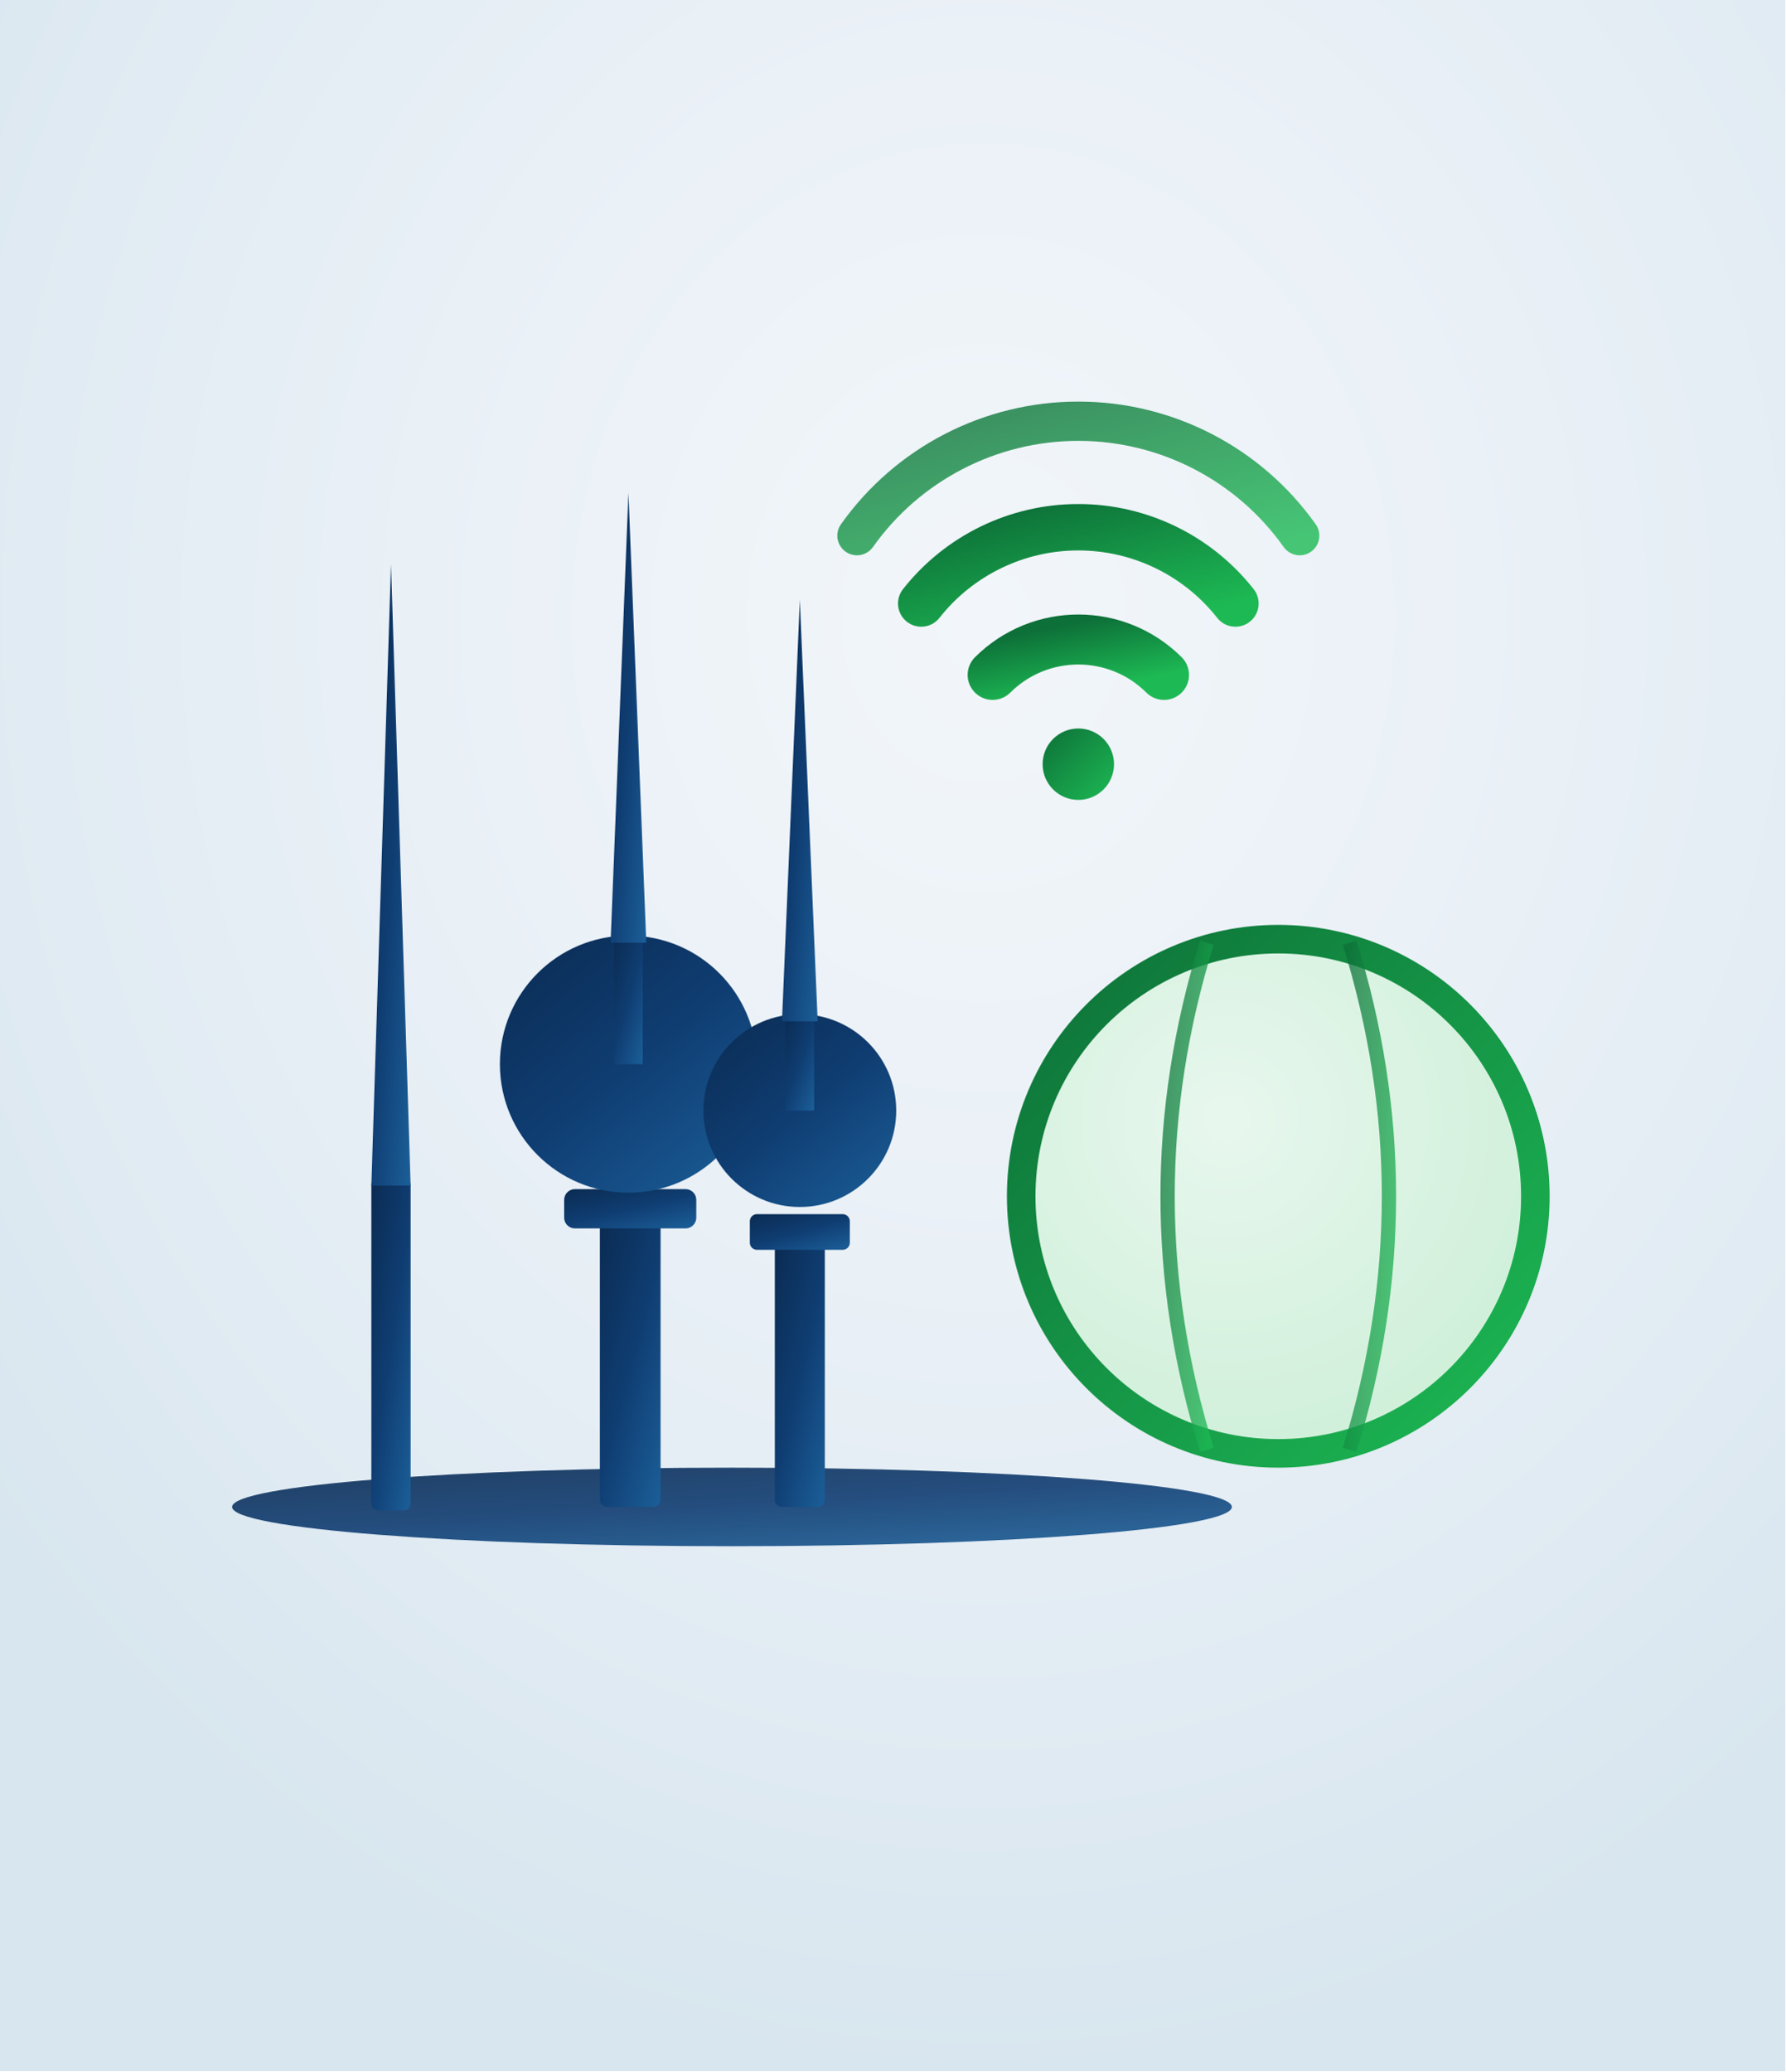
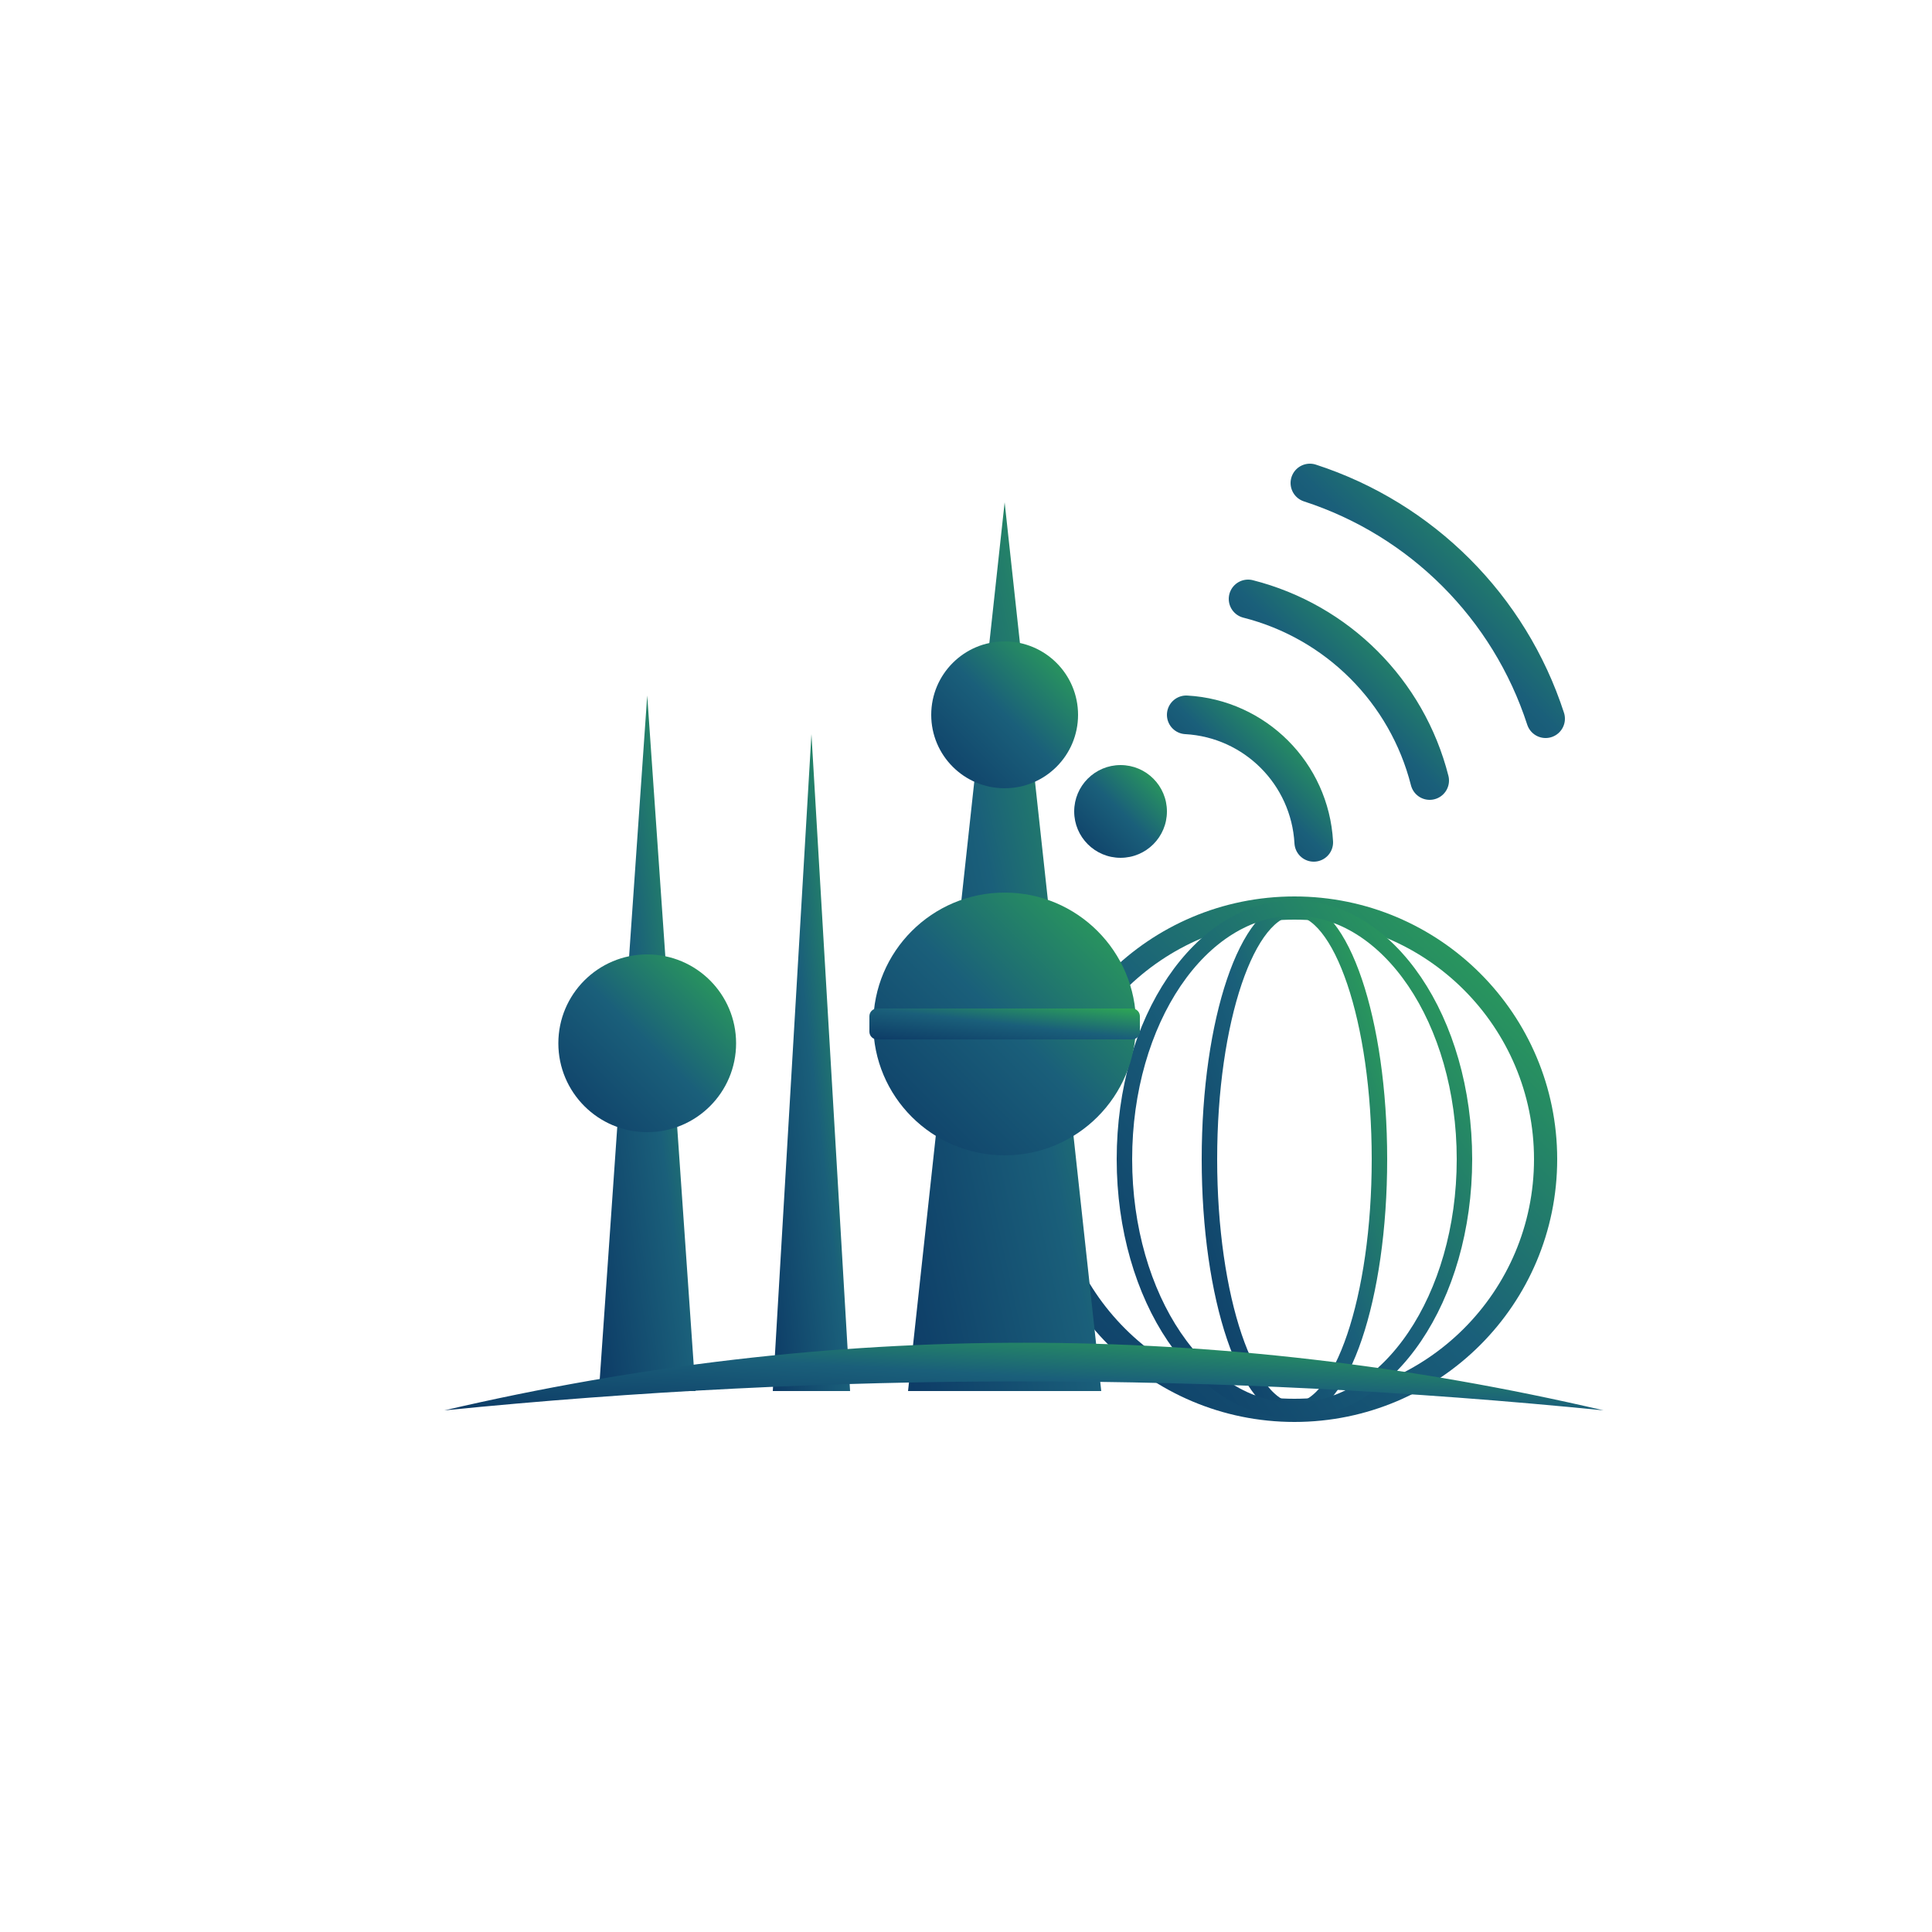
- <svg xmlns="http://www.w3.org/2000/svg" viewBox="0 0 500 580">
+ <svg xmlns="http://www.w3.org/2000/svg" viewBox="0 0 500 500">
  <defs>
-     <radialGradient id="bgGrad" cx="55%" cy="30%" r="70%">
-       <stop offset="0%" stop-color="#f2f6fa" />
-       <stop offset="60%" stop-color="#e6eef5" />
-       <stop offset="100%" stop-color="#d8e6ef" />
-     </radialGradient>
-     <linearGradient id="towerGrad" x1="10%" y1="0%" x2="90%" y2="100%">
-       <stop offset="0%" stop-color="#0b2d55" />
-       <stop offset="50%" stop-color="#0f3d72" />
-       <stop offset="100%" stop-color="#1a5c95" />
+     <linearGradient id="mainGradient" x1="0%" y1="100%" x2="100%" y2="0%">
+       <stop offset="0%" stop-color="#0d3b66" />
+       <stop offset="50%" stop-color="#1a5f7a" />
+       <stop offset="100%" stop-color="#2ea854" />
    </linearGradient>
-     <linearGradient id="greenGrad" x1="0%" y1="0%" x2="100%" y2="100%">
-       <stop offset="0%" stop-color="#0d7038" />
-       <stop offset="100%" stop-color="#1db954" />
-     </linearGradient>
-     <radialGradient id="globeFill" cx="40%" cy="35%" r="65%">
-       <stop offset="0%" stop-color="#e8f7ee" />
-       <stop offset="100%" stop-color="#d0f0da" />
-     </radialGradient>
  </defs>
-   <rect width="500" height="580" fill="url(#bgGrad)" />
-   <ellipse cx="205" cy="422" rx="140" ry="11" fill="url(#towerGrad)" opacity="0.9" />
-   <rect x="104" y="330" width="11" height="93" rx="2" fill="url(#towerGrad)" />
-   <polygon points="109.5,158  115,332  104,332" fill="url(#towerGrad)" />
-   <rect x="168" y="342" width="17" height="80" rx="2" fill="url(#towerGrad)" />
-   <rect x="158" y="333" width="37" height="11" rx="3" fill="url(#towerGrad)" />
-   <circle cx="176" cy="298" r="36" fill="url(#towerGrad)" />
-   <rect x="172" y="262" width="8" height="36" fill="url(#towerGrad)" />
-   <polygon points="176,138  181,264  171,264" fill="url(#towerGrad)" />
-   <rect x="217" y="348" width="14" height="74" rx="2" fill="url(#towerGrad)" />
-   <rect x="210" y="340" width="28" height="10" rx="2" fill="url(#towerGrad)" />
-   <circle cx="224" cy="311" r="27" fill="url(#towerGrad)" />
-   <rect x="220" y="284" width="8" height="27" fill="url(#towerGrad)" />
-   <polygon points="224,168  229,286  219,286" fill="url(#towerGrad)" />
-   <circle cx="302" cy="214" r="10" fill="url(#greenGrad)" />
-   <path d="M278,189 A34,34 0 0 1 326,189" fill="none" stroke="url(#greenGrad)" stroke-width="14" stroke-linecap="round" />
-   <path d="M258,169 A56,56 0 0 1 346,169" fill="none" stroke="url(#greenGrad)" stroke-width="13" stroke-linecap="round" />
-   <path d="M240,150 A76,76 0 0 1 364,150" fill="none" stroke="url(#greenGrad)" stroke-width="11" stroke-linecap="round" opacity="0.80" />
-   <circle cx="358" cy="335" r="72" fill="url(#globeFill)" />
-   <circle cx="358" cy="335" r="72" fill="none" stroke="url(#greenGrad)" stroke-width="8" />
-   <line x1="358" y1="263" x2="358" y2="407" stroke="url(#greenGrad)" stroke-width="5" opacity="0.85" />
-   <line x1="286" y1="335" x2="430" y2="335" stroke="url(#greenGrad)" stroke-width="5" opacity="0.85" />
-   <line x1="298" y1="299" x2="418" y2="299" stroke="url(#greenGrad)" stroke-width="3.5" opacity="0.70" />
-   <line x1="298" y1="371" x2="418" y2="371" stroke="url(#greenGrad)" stroke-width="3.5" opacity="0.70" />
-   <path d="M338,264 Q316,335 338,406" fill="none" stroke="url(#greenGrad)" stroke-width="4" opacity="0.75" />
-   <path d="M378,264 Q400,335 378,406" fill="none" stroke="url(#greenGrad)" stroke-width="4" opacity="0.75" />
+   <g transform="translate(25, 40)">
+     <g transform="translate(310, 260)">
+       <circle cx="0" cy="0" r="65" fill="none" stroke="url(#mainGradient)" stroke-width="6" />
+       <line x1="-60" y1="-22" x2="60" y2="-22" stroke="url(#mainGradient)" stroke-width="4" />
+       <line x1="-65" y1="0" x2="65" y2="0" stroke="url(#mainGradient)" stroke-width="4" />
+       <line x1="-60" y1="22" x2="60" y2="22" stroke="url(#mainGradient)" stroke-width="4" />
+       <ellipse cx="0" cy="0" rx="22" ry="65" fill="none" stroke="url(#mainGradient)" stroke-width="4" />
+       <ellipse cx="0" cy="0" rx="44" ry="65" fill="none" stroke="url(#mainGradient)" stroke-width="4" />
+       <line x1="0" y1="-65" x2="0" y2="65" stroke="url(#mainGradient)" stroke-width="4" />
+     </g>
+     <path d="M 210 320 L 260 320 L 235 90 Z" fill="url(#mainGradient)" />
+     <circle cx="235" cy="225" r="34" fill="url(#mainGradient)" />
+     <rect x="200" y="221" width="70" height="8" rx="2" fill="url(#mainGradient)" />
+     <circle cx="235" cy="145" r="19" fill="url(#mainGradient)" />
+     <path d="M 175 320 L 195 320 L 185 150 Z" fill="url(#mainGradient)" />
+     <path d="M 130 320 L 155 320 L 142.5 140 Z" fill="url(#mainGradient)" />
+     <circle cx="142.5" cy="230" r="23" fill="url(#mainGradient)" />
+     <circle cx="265" cy="170" r="12" fill="url(#mainGradient)" />
+     <path d="M 282 145 A 35 35 0 0 1 315 178" fill="none" stroke="url(#mainGradient)" stroke-width="10" stroke-linecap="round" />
+     <path d="M 298 115 A 65 65 0 0 1 345 162" fill="none" stroke="url(#mainGradient)" stroke-width="10" stroke-linecap="round" />
+     <path d="M 314 85 A 95 95 0 0 1 375 146" fill="none" stroke="url(#mainGradient)" stroke-width="10" stroke-linecap="round" />
+     <path d="M 90 325 Q 240 290 390 325 Q 240 310 90 325 Z" fill="url(#mainGradient)" />
+   </g>
</svg>
